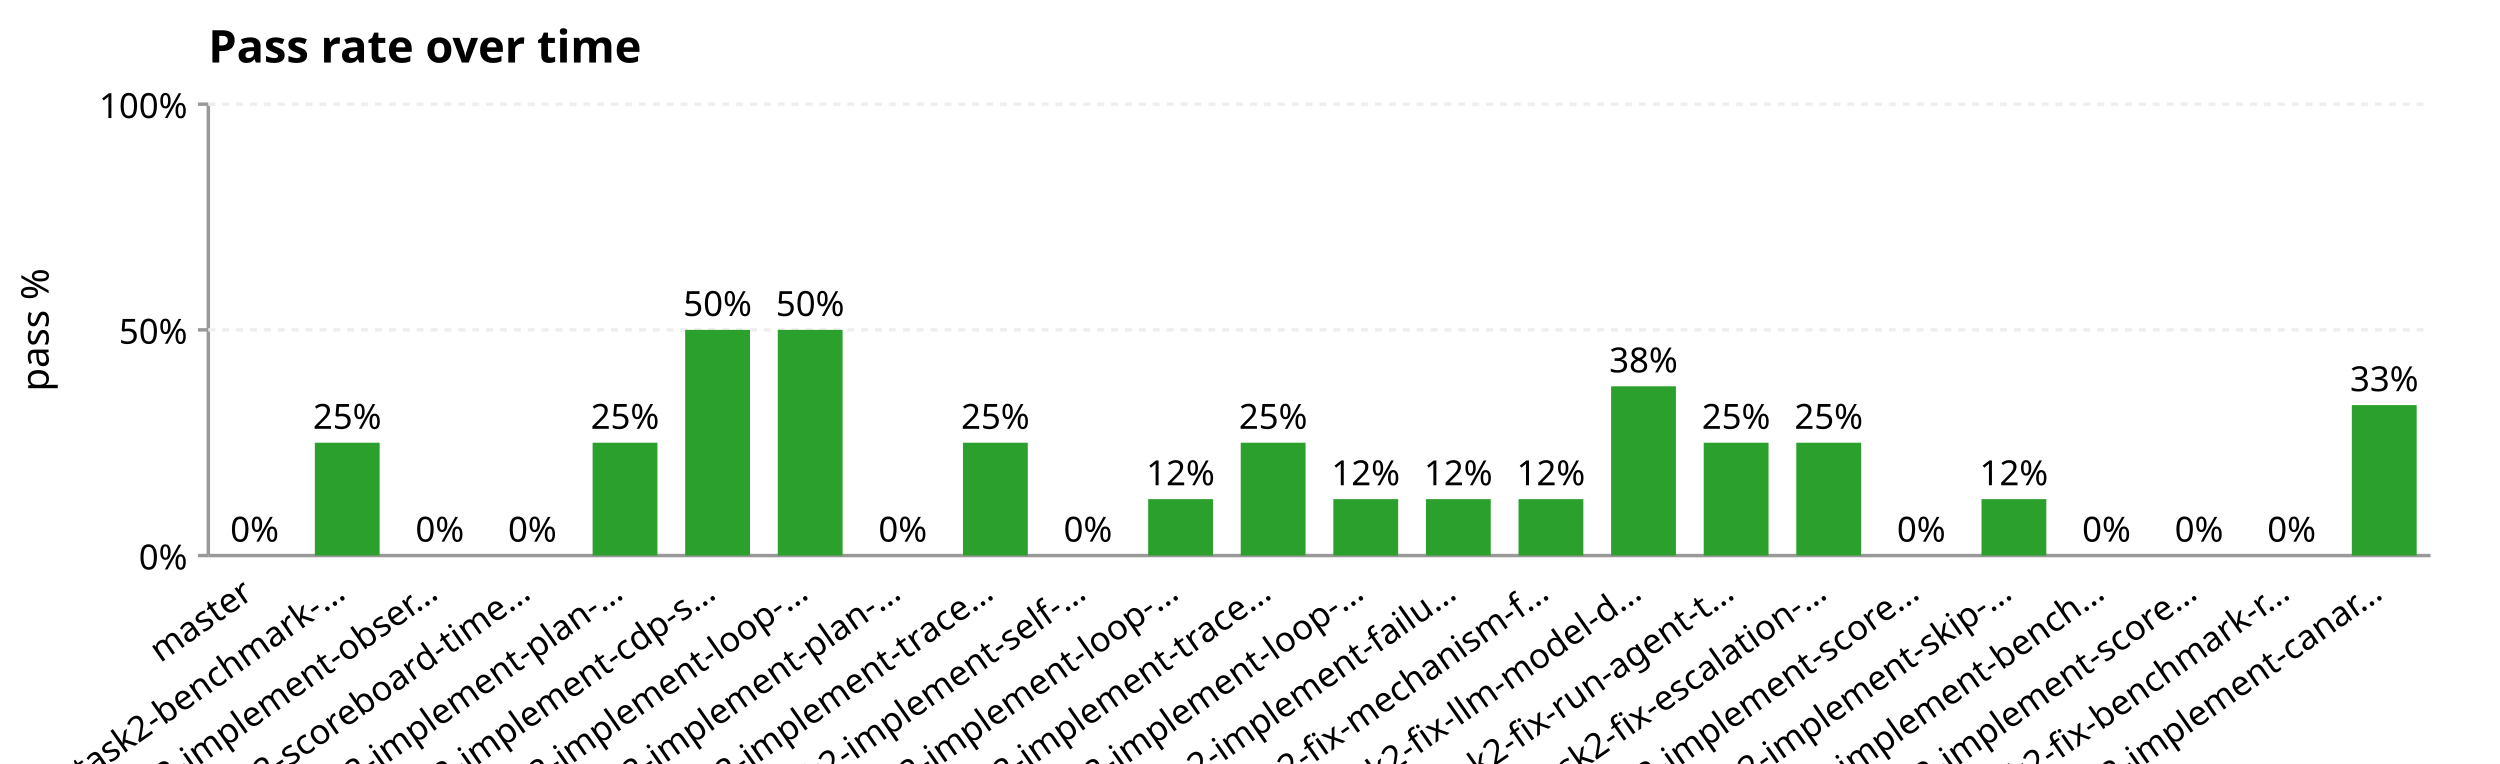
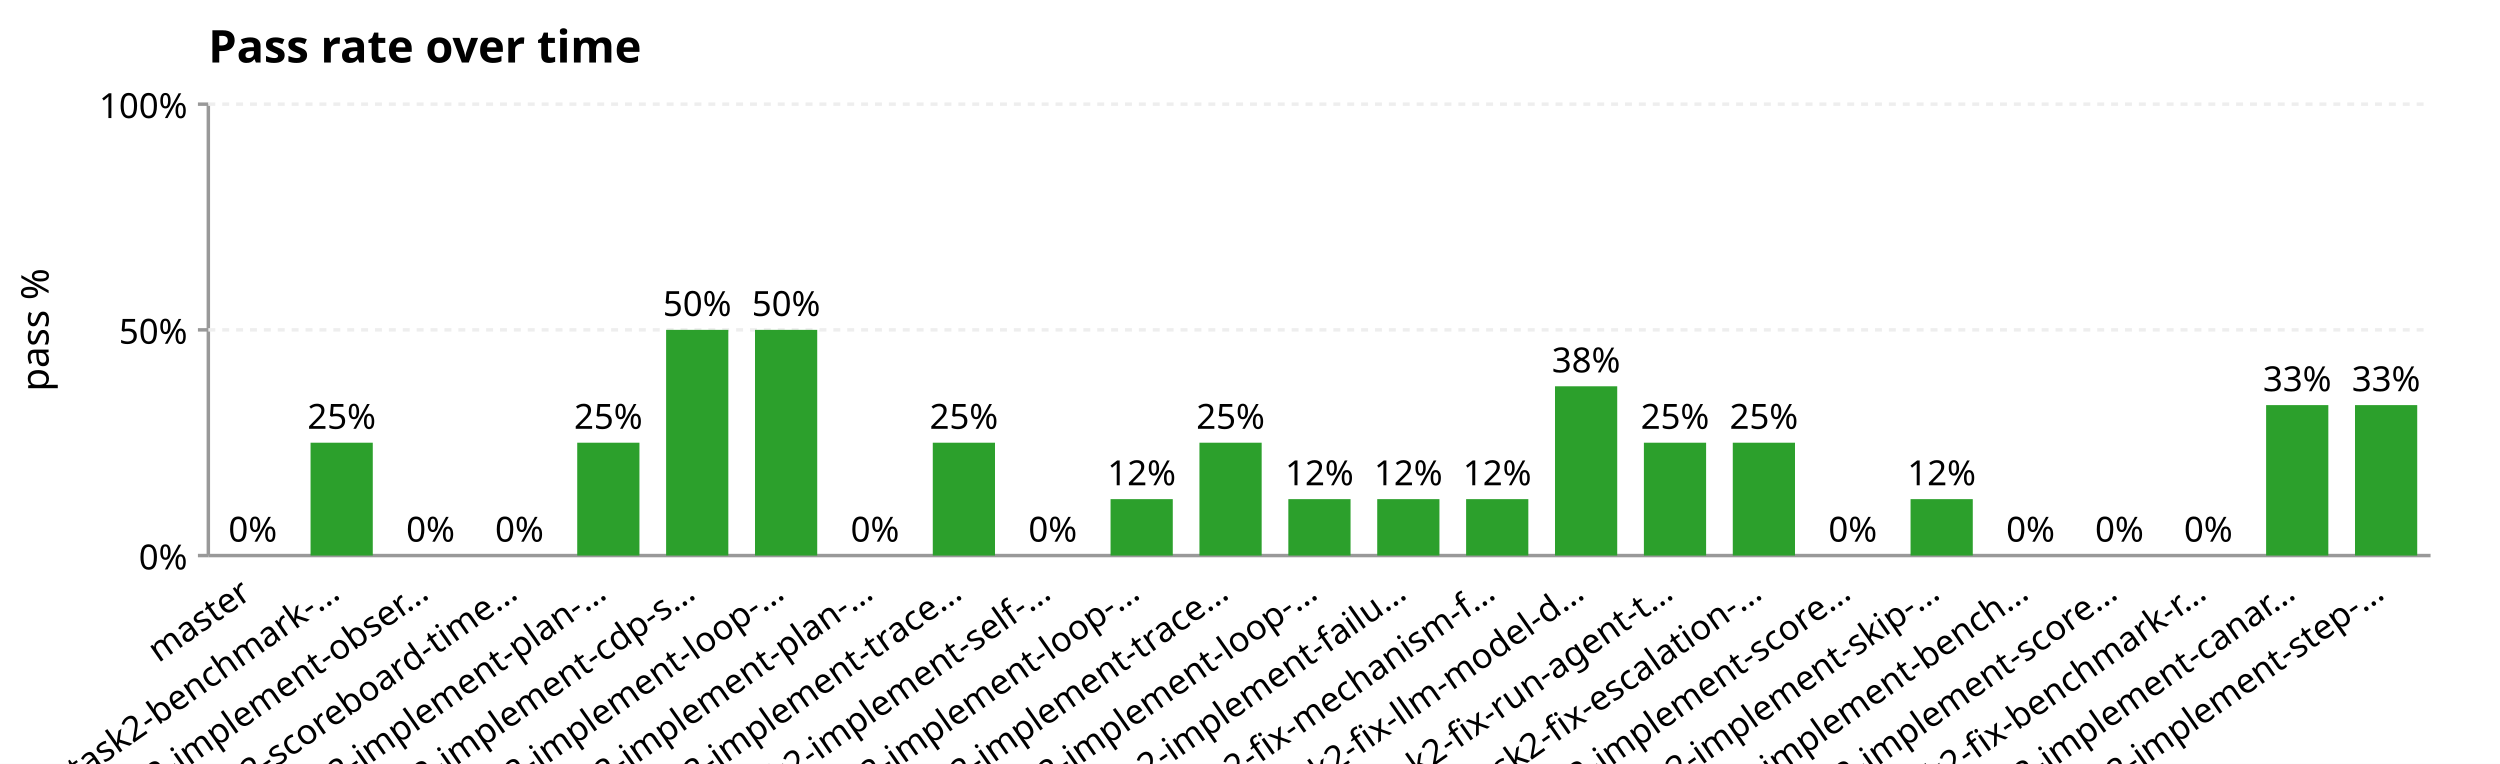
<svg xmlns="http://www.w3.org/2000/svg" viewBox="0 0 720 220" width="720" height="220" font-family="sans-serif">
  <rect width="100%" height="100%" fill="#fff" />
  <text x="60" y="18" font-size="13" font-weight="600">Pass rate over time</text>
  <line x1="60" y1="30" x2="60" y2="160" stroke="#999" />
  <line x1="60" y1="160" x2="700" y2="160" stroke="#999" />
  <line x1="57" y1="160.0" x2="60" y2="160.0" stroke="#999" />
  <text x="54" y="164.0" font-size="10" text-anchor="end" fill="#000">0%</text>
  <line x1="57" y1="95.0" x2="60" y2="95.0" stroke="#999" />
  <text x="54" y="99.0" font-size="10" text-anchor="end" fill="#000">50%</text>
  <line x1="60" y1="95.0" x2="700" y2="95.0" stroke="#eee" stroke-dasharray="2,2" />
  <line x1="57" y1="30.0" x2="60" y2="30.0" stroke="#999" />
  <text x="54" y="34.0" font-size="10" text-anchor="end" fill="#000">100%</text>
  <line x1="60" y1="30.0" x2="700" y2="30.0" stroke="#eee" stroke-dasharray="2,2" />
  <text x="14" y="95.0" font-size="11" fill="#000" transform="rotate(-90 14 95.0)" text-anchor="middle">pass %</text>
-   <rect x="64.00" y="160.00" width="18.67" height="0.00" fill="#2ca02c" />
-   <text x="73.33" y="156.00" font-size="10" text-anchor="middle" fill="#000">0%</text>
-   <text x="73.33" y="172" font-size="10" fill="#000" text-anchor="end" transform="rotate(-35 73.33 172)">master</text>
-   <rect x="90.67" y="127.50" width="18.67" height="32.50" fill="#2ca02c" />
-   <text x="100.00" y="123.50" font-size="10" text-anchor="middle" fill="#000">25%</text>
-   <text x="100.00" y="172" font-size="10" fill="#000" text-anchor="end" transform="rotate(-35 100.00 172)">feat-task2-benchmark-…</text>
-   <rect x="117.33" y="160.00" width="18.67" height="0.00" fill="#2ca02c" />
-   <text x="126.67" y="156.00" font-size="10" text-anchor="middle" fill="#000">0%</text>
-   <text x="126.67" y="172" font-size="10" fill="#000" text-anchor="end" transform="rotate(-35 126.67 172)">task2-implement-obser…</text>
-   <rect x="144.00" y="160.00" width="18.67" height="0.00" fill="#2ca02c" />
-   <text x="153.33" y="156.00" font-size="10" text-anchor="middle" fill="#000">0%</text>
-   <text x="153.33" y="172" font-size="10" fill="#000" text-anchor="end" transform="rotate(-35 153.33 172)">task2-scoreboard-time…</text>
-   <rect x="170.67" y="127.50" width="18.67" height="32.50" fill="#2ca02c" />
-   <text x="180.00" y="123.50" font-size="10" text-anchor="middle" fill="#000">25%</text>
-   <text x="180.00" y="172" font-size="10" fill="#000" text-anchor="end" transform="rotate(-35 180.00 172)">task2-implement-plan-…</text>
-   <rect x="197.33" y="95.00" width="18.67" height="65.00" fill="#2ca02c" />
-   <text x="206.67" y="91.00" font-size="10" text-anchor="middle" fill="#000">50%</text>
-   <text x="206.67" y="172" font-size="10" fill="#000" text-anchor="end" transform="rotate(-35 206.67 172)">task2-implement-cdp-s…</text>
-   <rect x="224.00" y="95.00" width="18.67" height="65.00" fill="#2ca02c" />
-   <text x="233.33" y="91.00" font-size="10" text-anchor="middle" fill="#000">50%</text>
-   <text x="233.33" y="172" font-size="10" fill="#000" text-anchor="end" transform="rotate(-35 233.33 172)">task2-implement-loop-…</text>
-   <rect x="250.67" y="160.00" width="18.67" height="0.00" fill="#2ca02c" />
-   <text x="260.00" y="156.00" font-size="10" text-anchor="middle" fill="#000">0%</text>
-   <text x="260.00" y="172" font-size="10" fill="#000" text-anchor="end" transform="rotate(-35 260.00 172)">task2-implement-plan-…</text>
-   <rect x="277.33" y="127.50" width="18.67" height="32.50" fill="#2ca02c" />
-   <text x="286.67" y="123.50" font-size="10" text-anchor="middle" fill="#000">25%</text>
-   <text x="286.67" y="172" font-size="10" fill="#000" text-anchor="end" transform="rotate(-35 286.67 172)">task2-implement-trace…</text>
-   <rect x="304.00" y="160.00" width="18.67" height="0.00" fill="#2ca02c" />
-   <text x="313.33" y="156.00" font-size="10" text-anchor="middle" fill="#000">0%</text>
-   <text x="313.33" y="172" font-size="10" fill="#000" text-anchor="end" transform="rotate(-35 313.33 172)">task2-implement-self-…</text>
-   <rect x="330.67" y="143.75" width="18.67" height="16.25" fill="#2ca02c" />
-   <text x="340.00" y="139.75" font-size="10" text-anchor="middle" fill="#000">12%</text>
-   <text x="340.00" y="172" font-size="10" fill="#000" text-anchor="end" transform="rotate(-35 340.00 172)">task2-implement-loop-…</text>
-   <rect x="357.33" y="127.50" width="18.67" height="32.50" fill="#2ca02c" />
-   <text x="366.67" y="123.50" font-size="10" text-anchor="middle" fill="#000">25%</text>
-   <text x="366.67" y="172" font-size="10" fill="#000" text-anchor="end" transform="rotate(-35 366.67 172)">task2-implement-trace…</text>
-   <rect x="384.00" y="143.75" width="18.67" height="16.25" fill="#2ca02c" />
-   <text x="393.33" y="139.75" font-size="10" text-anchor="middle" fill="#000">12%</text>
-   <text x="393.33" y="172" font-size="10" fill="#000" text-anchor="end" transform="rotate(-35 393.33 172)">task2-implement-loop-…</text>
-   <rect x="410.67" y="143.75" width="18.67" height="16.25" fill="#2ca02c" />
-   <text x="420.00" y="139.75" font-size="10" text-anchor="middle" fill="#000">12%</text>
-   <text x="420.00" y="172" font-size="10" fill="#000" text-anchor="end" transform="rotate(-35 420.00 172)">task2-implement-failu…</text>
-   <rect x="437.33" y="143.75" width="18.67" height="16.25" fill="#2ca02c" />
-   <text x="446.67" y="139.75" font-size="10" text-anchor="middle" fill="#000">12%</text>
-   <text x="446.67" y="172" font-size="10" fill="#000" text-anchor="end" transform="rotate(-35 446.67 172)">task2-fix-mechanism-f…</text>
-   <rect x="464.00" y="111.25" width="18.67" height="48.75" fill="#2ca02c" />
-   <text x="473.33" y="107.25" font-size="10" text-anchor="middle" fill="#000">38%</text>
-   <text x="473.33" y="172" font-size="10" fill="#000" text-anchor="end" transform="rotate(-35 473.33 172)">task2-fix-llm-model-d…</text>
-   <rect x="490.67" y="127.50" width="18.67" height="32.50" fill="#2ca02c" />
-   <text x="500.00" y="123.50" font-size="10" text-anchor="middle" fill="#000">25%</text>
-   <text x="500.00" y="172" font-size="10" fill="#000" text-anchor="end" transform="rotate(-35 500.00 172)">task2-fix-run-agent-t…</text>
-   <rect x="517.33" y="127.50" width="18.67" height="32.50" fill="#2ca02c" />
-   <text x="526.67" y="123.50" font-size="10" text-anchor="middle" fill="#000">25%</text>
-   <text x="526.67" y="172" font-size="10" fill="#000" text-anchor="end" transform="rotate(-35 526.67 172)">task2-fix-escalation-…</text>
-   <rect x="544.00" y="160.00" width="18.67" height="0.00" fill="#2ca02c" />
-   <text x="553.33" y="156.00" font-size="10" text-anchor="middle" fill="#000">0%</text>
-   <text x="553.33" y="172" font-size="10" fill="#000" text-anchor="end" transform="rotate(-35 553.33 172)">task2-implement-score…</text>
-   <rect x="570.67" y="143.75" width="18.67" height="16.25" fill="#2ca02c" />
-   <text x="580.00" y="139.75" font-size="10" text-anchor="middle" fill="#000">12%</text>
-   <text x="580.00" y="172" font-size="10" fill="#000" text-anchor="end" transform="rotate(-35 580.00 172)">task2-implement-skip-…</text>
-   <rect x="597.33" y="160.00" width="18.67" height="0.00" fill="#2ca02c" />
-   <text x="606.67" y="156.00" font-size="10" text-anchor="middle" fill="#000">0%</text>
-   <text x="606.67" y="172" font-size="10" fill="#000" text-anchor="end" transform="rotate(-35 606.67 172)">task2-implement-bench…</text>
-   <rect x="624.00" y="160.00" width="18.67" height="0.00" fill="#2ca02c" />
-   <text x="633.33" y="156.00" font-size="10" text-anchor="middle" fill="#000">0%</text>
-   <text x="633.33" y="172" font-size="10" fill="#000" text-anchor="end" transform="rotate(-35 633.33 172)">task2-implement-score…</text>
-   <rect x="650.67" y="160.00" width="18.67" height="0.00" fill="#2ca02c" />
-   <text x="660.00" y="156.00" font-size="10" text-anchor="middle" fill="#000">0%</text>
-   <text x="660.00" y="172" font-size="10" fill="#000" text-anchor="end" transform="rotate(-35 660.00 172)">task2-fix-benchmark-r…</text>
-   <rect x="677.33" y="116.67" width="18.67" height="43.33" fill="#2ca02c" />
-   <text x="686.67" y="112.67" font-size="10" text-anchor="middle" fill="#000">33%</text>
-   <text x="686.67" y="172" font-size="10" fill="#000" text-anchor="end" transform="rotate(-35 686.67 172)">task2-implement-canar…</text>
+   <rect x="63.84" y="160.00" width="17.92" height="0.00" fill="#2ca02c" />
+   <text x="72.80" y="156.00" font-size="10" text-anchor="middle" fill="#000">0%</text>
+   <text x="72.80" y="172" font-size="10" fill="#000" text-anchor="end" transform="rotate(-35 72.80 172)">master</text>
+   <rect x="89.44" y="127.50" width="17.92" height="32.50" fill="#2ca02c" />
+   <text x="98.40" y="123.50" font-size="10" text-anchor="middle" fill="#000">25%</text>
+   <text x="98.40" y="172" font-size="10" fill="#000" text-anchor="end" transform="rotate(-35 98.40 172)">feat-task2-benchmark-…</text>
+   <rect x="115.04" y="160.00" width="17.92" height="0.00" fill="#2ca02c" />
+   <text x="124.00" y="156.00" font-size="10" text-anchor="middle" fill="#000">0%</text>
+   <text x="124.00" y="172" font-size="10" fill="#000" text-anchor="end" transform="rotate(-35 124.00 172)">task2-implement-obser…</text>
+   <rect x="140.64" y="160.00" width="17.92" height="0.00" fill="#2ca02c" />
+   <text x="149.60" y="156.00" font-size="10" text-anchor="middle" fill="#000">0%</text>
+   <text x="149.60" y="172" font-size="10" fill="#000" text-anchor="end" transform="rotate(-35 149.60 172)">task2-scoreboard-time…</text>
+   <rect x="166.24" y="127.50" width="17.92" height="32.50" fill="#2ca02c" />
+   <text x="175.20" y="123.50" font-size="10" text-anchor="middle" fill="#000">25%</text>
+   <text x="175.20" y="172" font-size="10" fill="#000" text-anchor="end" transform="rotate(-35 175.20 172)">task2-implement-plan-…</text>
+   <rect x="191.84" y="95.00" width="17.92" height="65.00" fill="#2ca02c" />
+   <text x="200.80" y="91.00" font-size="10" text-anchor="middle" fill="#000">50%</text>
+   <text x="200.80" y="172" font-size="10" fill="#000" text-anchor="end" transform="rotate(-35 200.80 172)">task2-implement-cdp-s…</text>
+   <rect x="217.44" y="95.00" width="17.92" height="65.00" fill="#2ca02c" />
+   <text x="226.40" y="91.00" font-size="10" text-anchor="middle" fill="#000">50%</text>
+   <text x="226.40" y="172" font-size="10" fill="#000" text-anchor="end" transform="rotate(-35 226.40 172)">task2-implement-loop-…</text>
+   <rect x="243.04" y="160.00" width="17.92" height="0.00" fill="#2ca02c" />
+   <text x="252.00" y="156.00" font-size="10" text-anchor="middle" fill="#000">0%</text>
+   <text x="252.00" y="172" font-size="10" fill="#000" text-anchor="end" transform="rotate(-35 252.00 172)">task2-implement-plan-…</text>
+   <rect x="268.64" y="127.50" width="17.92" height="32.50" fill="#2ca02c" />
+   <text x="277.60" y="123.50" font-size="10" text-anchor="middle" fill="#000">25%</text>
+   <text x="277.60" y="172" font-size="10" fill="#000" text-anchor="end" transform="rotate(-35 277.60 172)">task2-implement-trace…</text>
+   <rect x="294.24" y="160.00" width="17.92" height="0.00" fill="#2ca02c" />
+   <text x="303.20" y="156.00" font-size="10" text-anchor="middle" fill="#000">0%</text>
+   <text x="303.20" y="172" font-size="10" fill="#000" text-anchor="end" transform="rotate(-35 303.20 172)">task2-implement-self-…</text>
+   <rect x="319.84" y="143.75" width="17.92" height="16.25" fill="#2ca02c" />
+   <text x="328.80" y="139.75" font-size="10" text-anchor="middle" fill="#000">12%</text>
+   <text x="328.80" y="172" font-size="10" fill="#000" text-anchor="end" transform="rotate(-35 328.80 172)">task2-implement-loop-…</text>
+   <rect x="345.44" y="127.50" width="17.92" height="32.50" fill="#2ca02c" />
+   <text x="354.40" y="123.50" font-size="10" text-anchor="middle" fill="#000">25%</text>
+   <text x="354.40" y="172" font-size="10" fill="#000" text-anchor="end" transform="rotate(-35 354.40 172)">task2-implement-trace…</text>
+   <rect x="371.04" y="143.75" width="17.92" height="16.25" fill="#2ca02c" />
+   <text x="380.00" y="139.75" font-size="10" text-anchor="middle" fill="#000">12%</text>
+   <text x="380.00" y="172" font-size="10" fill="#000" text-anchor="end" transform="rotate(-35 380.00 172)">task2-implement-loop-…</text>
+   <rect x="396.64" y="143.75" width="17.92" height="16.25" fill="#2ca02c" />
+   <text x="405.60" y="139.75" font-size="10" text-anchor="middle" fill="#000">12%</text>
+   <text x="405.60" y="172" font-size="10" fill="#000" text-anchor="end" transform="rotate(-35 405.60 172)">task2-implement-failu…</text>
+   <rect x="422.24" y="143.75" width="17.92" height="16.25" fill="#2ca02c" />
+   <text x="431.20" y="139.75" font-size="10" text-anchor="middle" fill="#000">12%</text>
+   <text x="431.20" y="172" font-size="10" fill="#000" text-anchor="end" transform="rotate(-35 431.20 172)">task2-fix-mechanism-f…</text>
+   <rect x="447.84" y="111.25" width="17.92" height="48.75" fill="#2ca02c" />
+   <text x="456.80" y="107.25" font-size="10" text-anchor="middle" fill="#000">38%</text>
+   <text x="456.80" y="172" font-size="10" fill="#000" text-anchor="end" transform="rotate(-35 456.80 172)">task2-fix-llm-model-d…</text>
+   <rect x="473.44" y="127.50" width="17.92" height="32.50" fill="#2ca02c" />
+   <text x="482.40" y="123.50" font-size="10" text-anchor="middle" fill="#000">25%</text>
+   <text x="482.40" y="172" font-size="10" fill="#000" text-anchor="end" transform="rotate(-35 482.40 172)">task2-fix-run-agent-t…</text>
+   <rect x="499.04" y="127.50" width="17.92" height="32.50" fill="#2ca02c" />
+   <text x="508.00" y="123.50" font-size="10" text-anchor="middle" fill="#000">25%</text>
+   <text x="508.00" y="172" font-size="10" fill="#000" text-anchor="end" transform="rotate(-35 508.00 172)">task2-fix-escalation-…</text>
+   <rect x="524.64" y="160.00" width="17.92" height="0.00" fill="#2ca02c" />
+   <text x="533.60" y="156.00" font-size="10" text-anchor="middle" fill="#000">0%</text>
+   <text x="533.60" y="172" font-size="10" fill="#000" text-anchor="end" transform="rotate(-35 533.60 172)">task2-implement-score…</text>
+   <rect x="550.24" y="143.75" width="17.92" height="16.25" fill="#2ca02c" />
+   <text x="559.20" y="139.75" font-size="10" text-anchor="middle" fill="#000">12%</text>
+   <text x="559.20" y="172" font-size="10" fill="#000" text-anchor="end" transform="rotate(-35 559.20 172)">task2-implement-skip-…</text>
+   <rect x="575.84" y="160.00" width="17.92" height="0.00" fill="#2ca02c" />
+   <text x="584.80" y="156.00" font-size="10" text-anchor="middle" fill="#000">0%</text>
+   <text x="584.80" y="172" font-size="10" fill="#000" text-anchor="end" transform="rotate(-35 584.80 172)">task2-implement-bench…</text>
+   <rect x="601.44" y="160.00" width="17.92" height="0.00" fill="#2ca02c" />
+   <text x="610.40" y="156.00" font-size="10" text-anchor="middle" fill="#000">0%</text>
+   <text x="610.40" y="172" font-size="10" fill="#000" text-anchor="end" transform="rotate(-35 610.40 172)">task2-implement-score…</text>
+   <rect x="627.04" y="160.00" width="17.92" height="0.00" fill="#2ca02c" />
+   <text x="636.00" y="156.00" font-size="10" text-anchor="middle" fill="#000">0%</text>
+   <text x="636.00" y="172" font-size="10" fill="#000" text-anchor="end" transform="rotate(-35 636.00 172)">task2-fix-benchmark-r…</text>
+   <rect x="652.64" y="116.67" width="17.92" height="43.33" fill="#2ca02c" />
+   <text x="661.60" y="112.67" font-size="10" text-anchor="middle" fill="#000">33%</text>
+   <text x="661.60" y="172" font-size="10" fill="#000" text-anchor="end" transform="rotate(-35 661.60 172)">task2-implement-canar…</text>
+   <rect x="678.24" y="116.67" width="17.92" height="43.33" fill="#2ca02c" />
+   <text x="687.20" y="112.67" font-size="10" text-anchor="middle" fill="#000">33%</text>
+   <text x="687.20" y="172" font-size="10" fill="#000" text-anchor="end" transform="rotate(-35 687.20 172)">task2-implement-step-…</text>
</svg>
